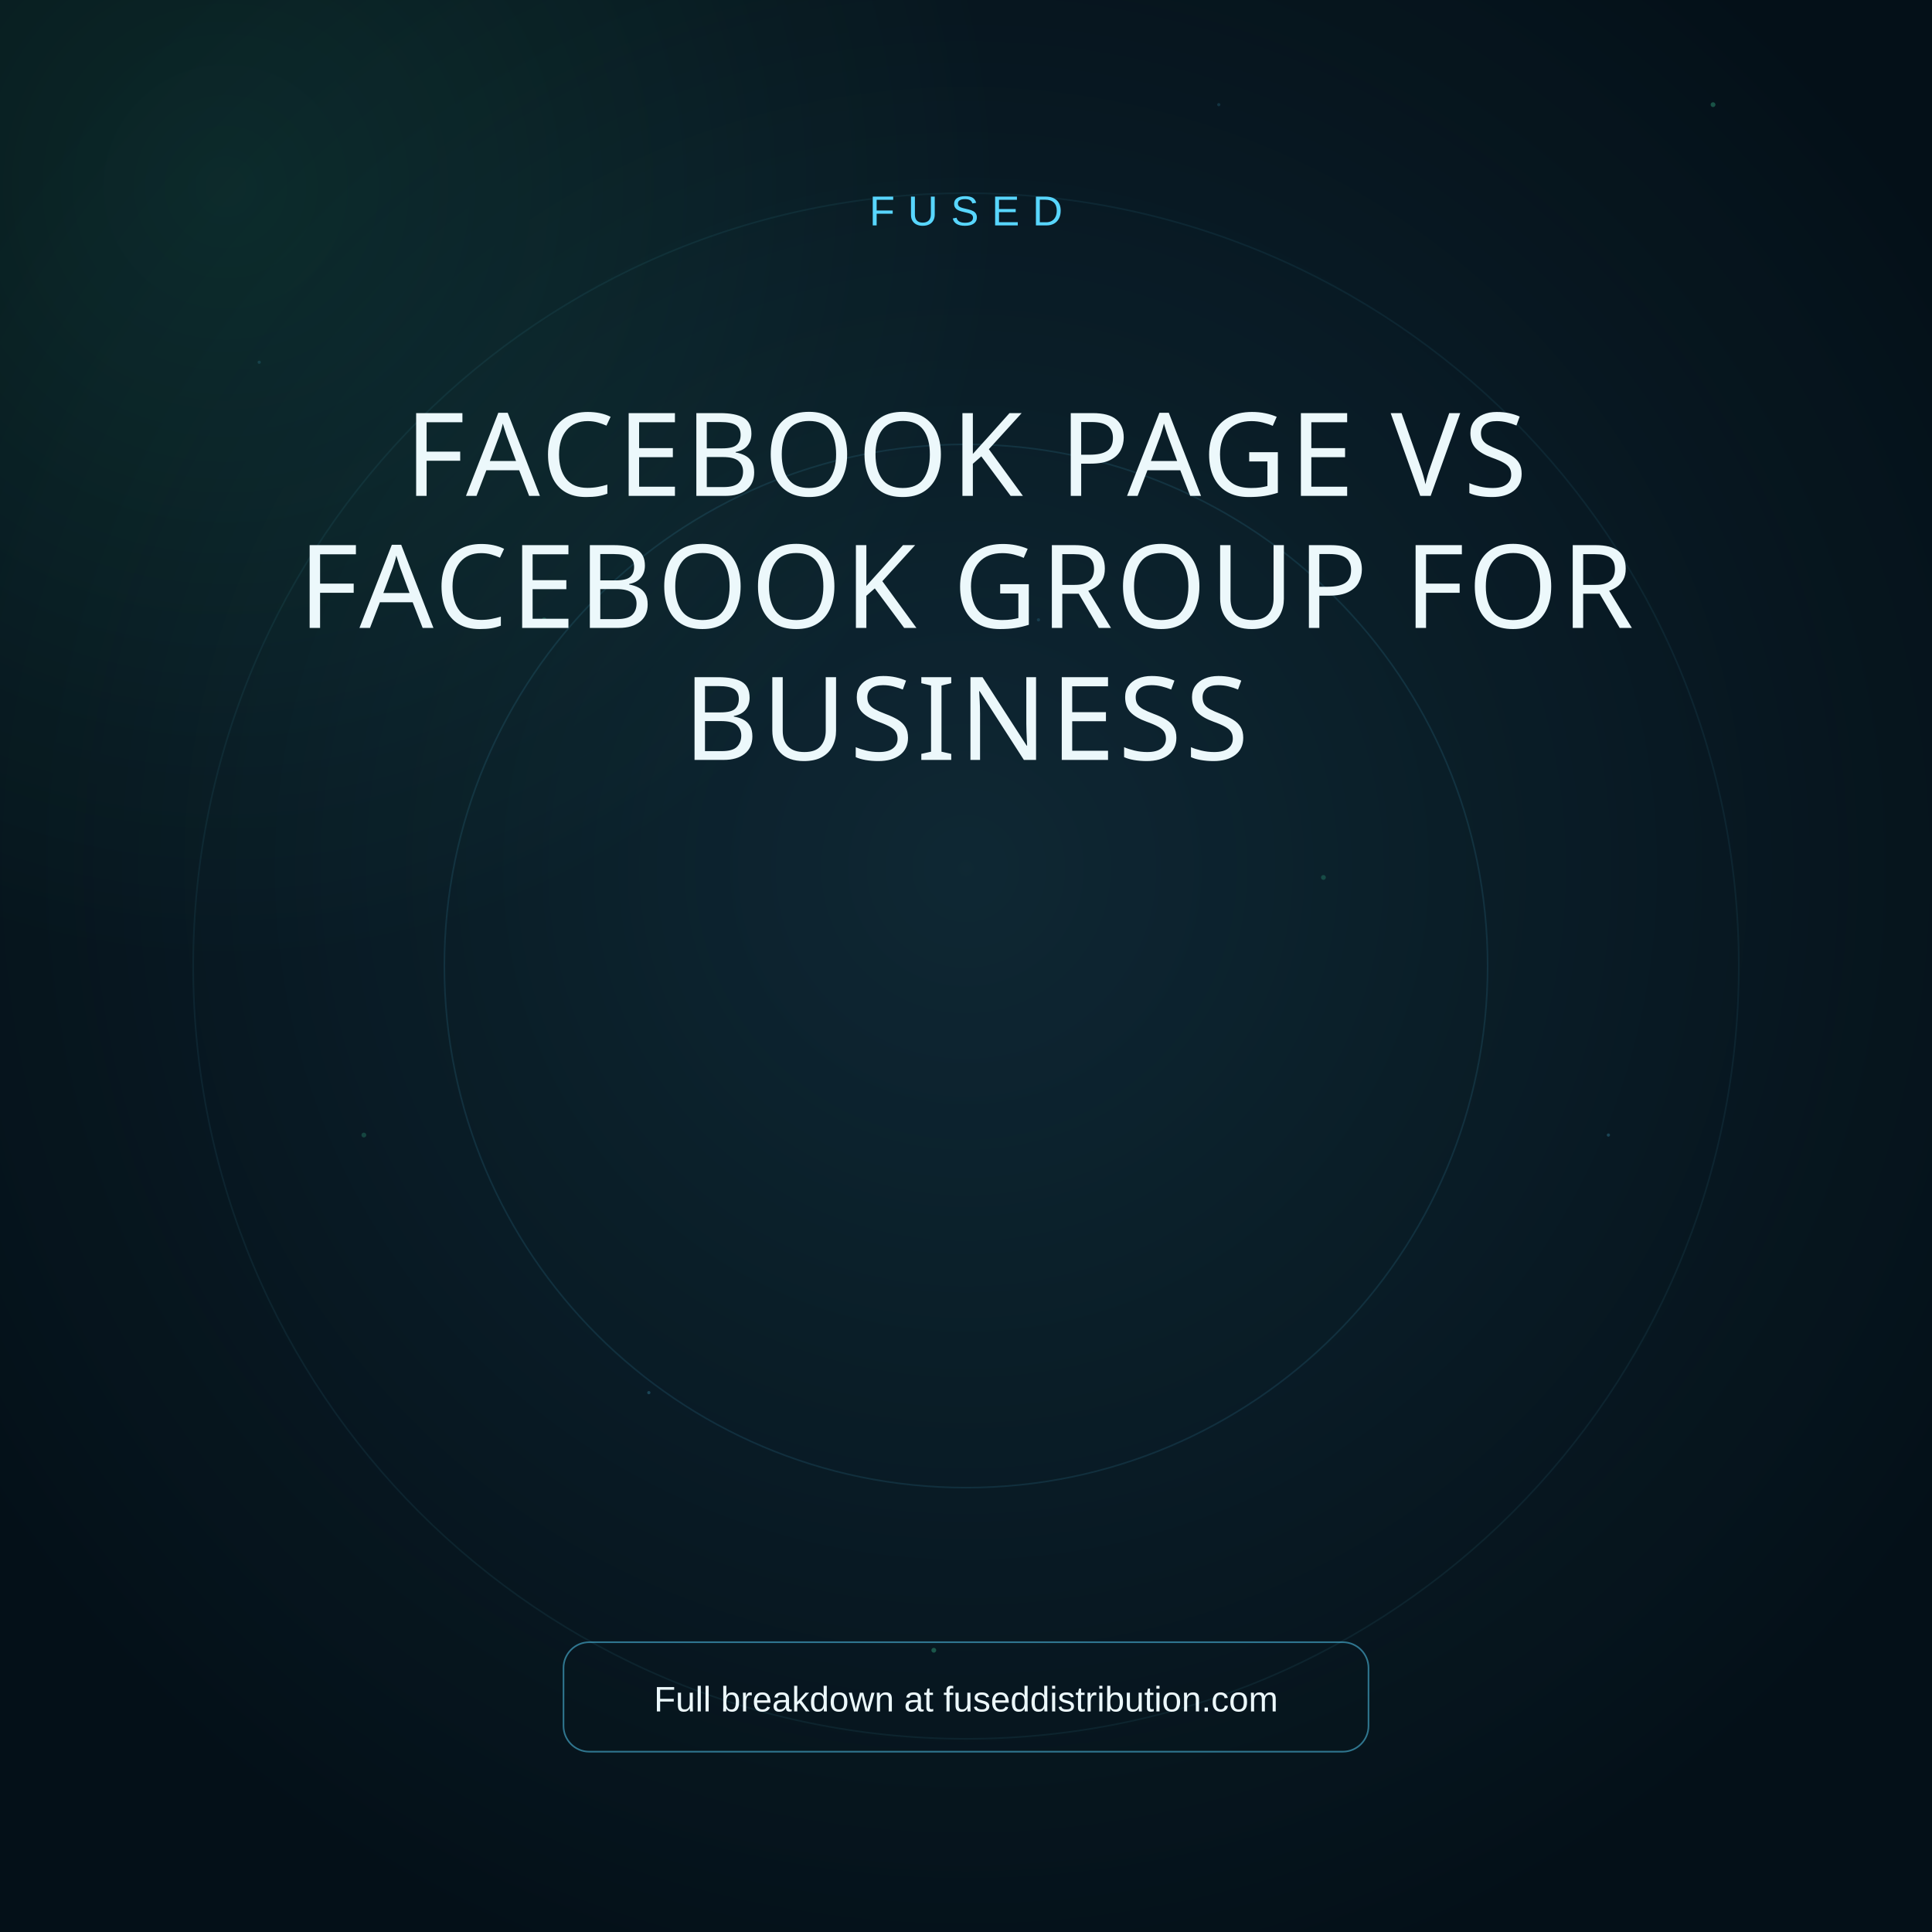
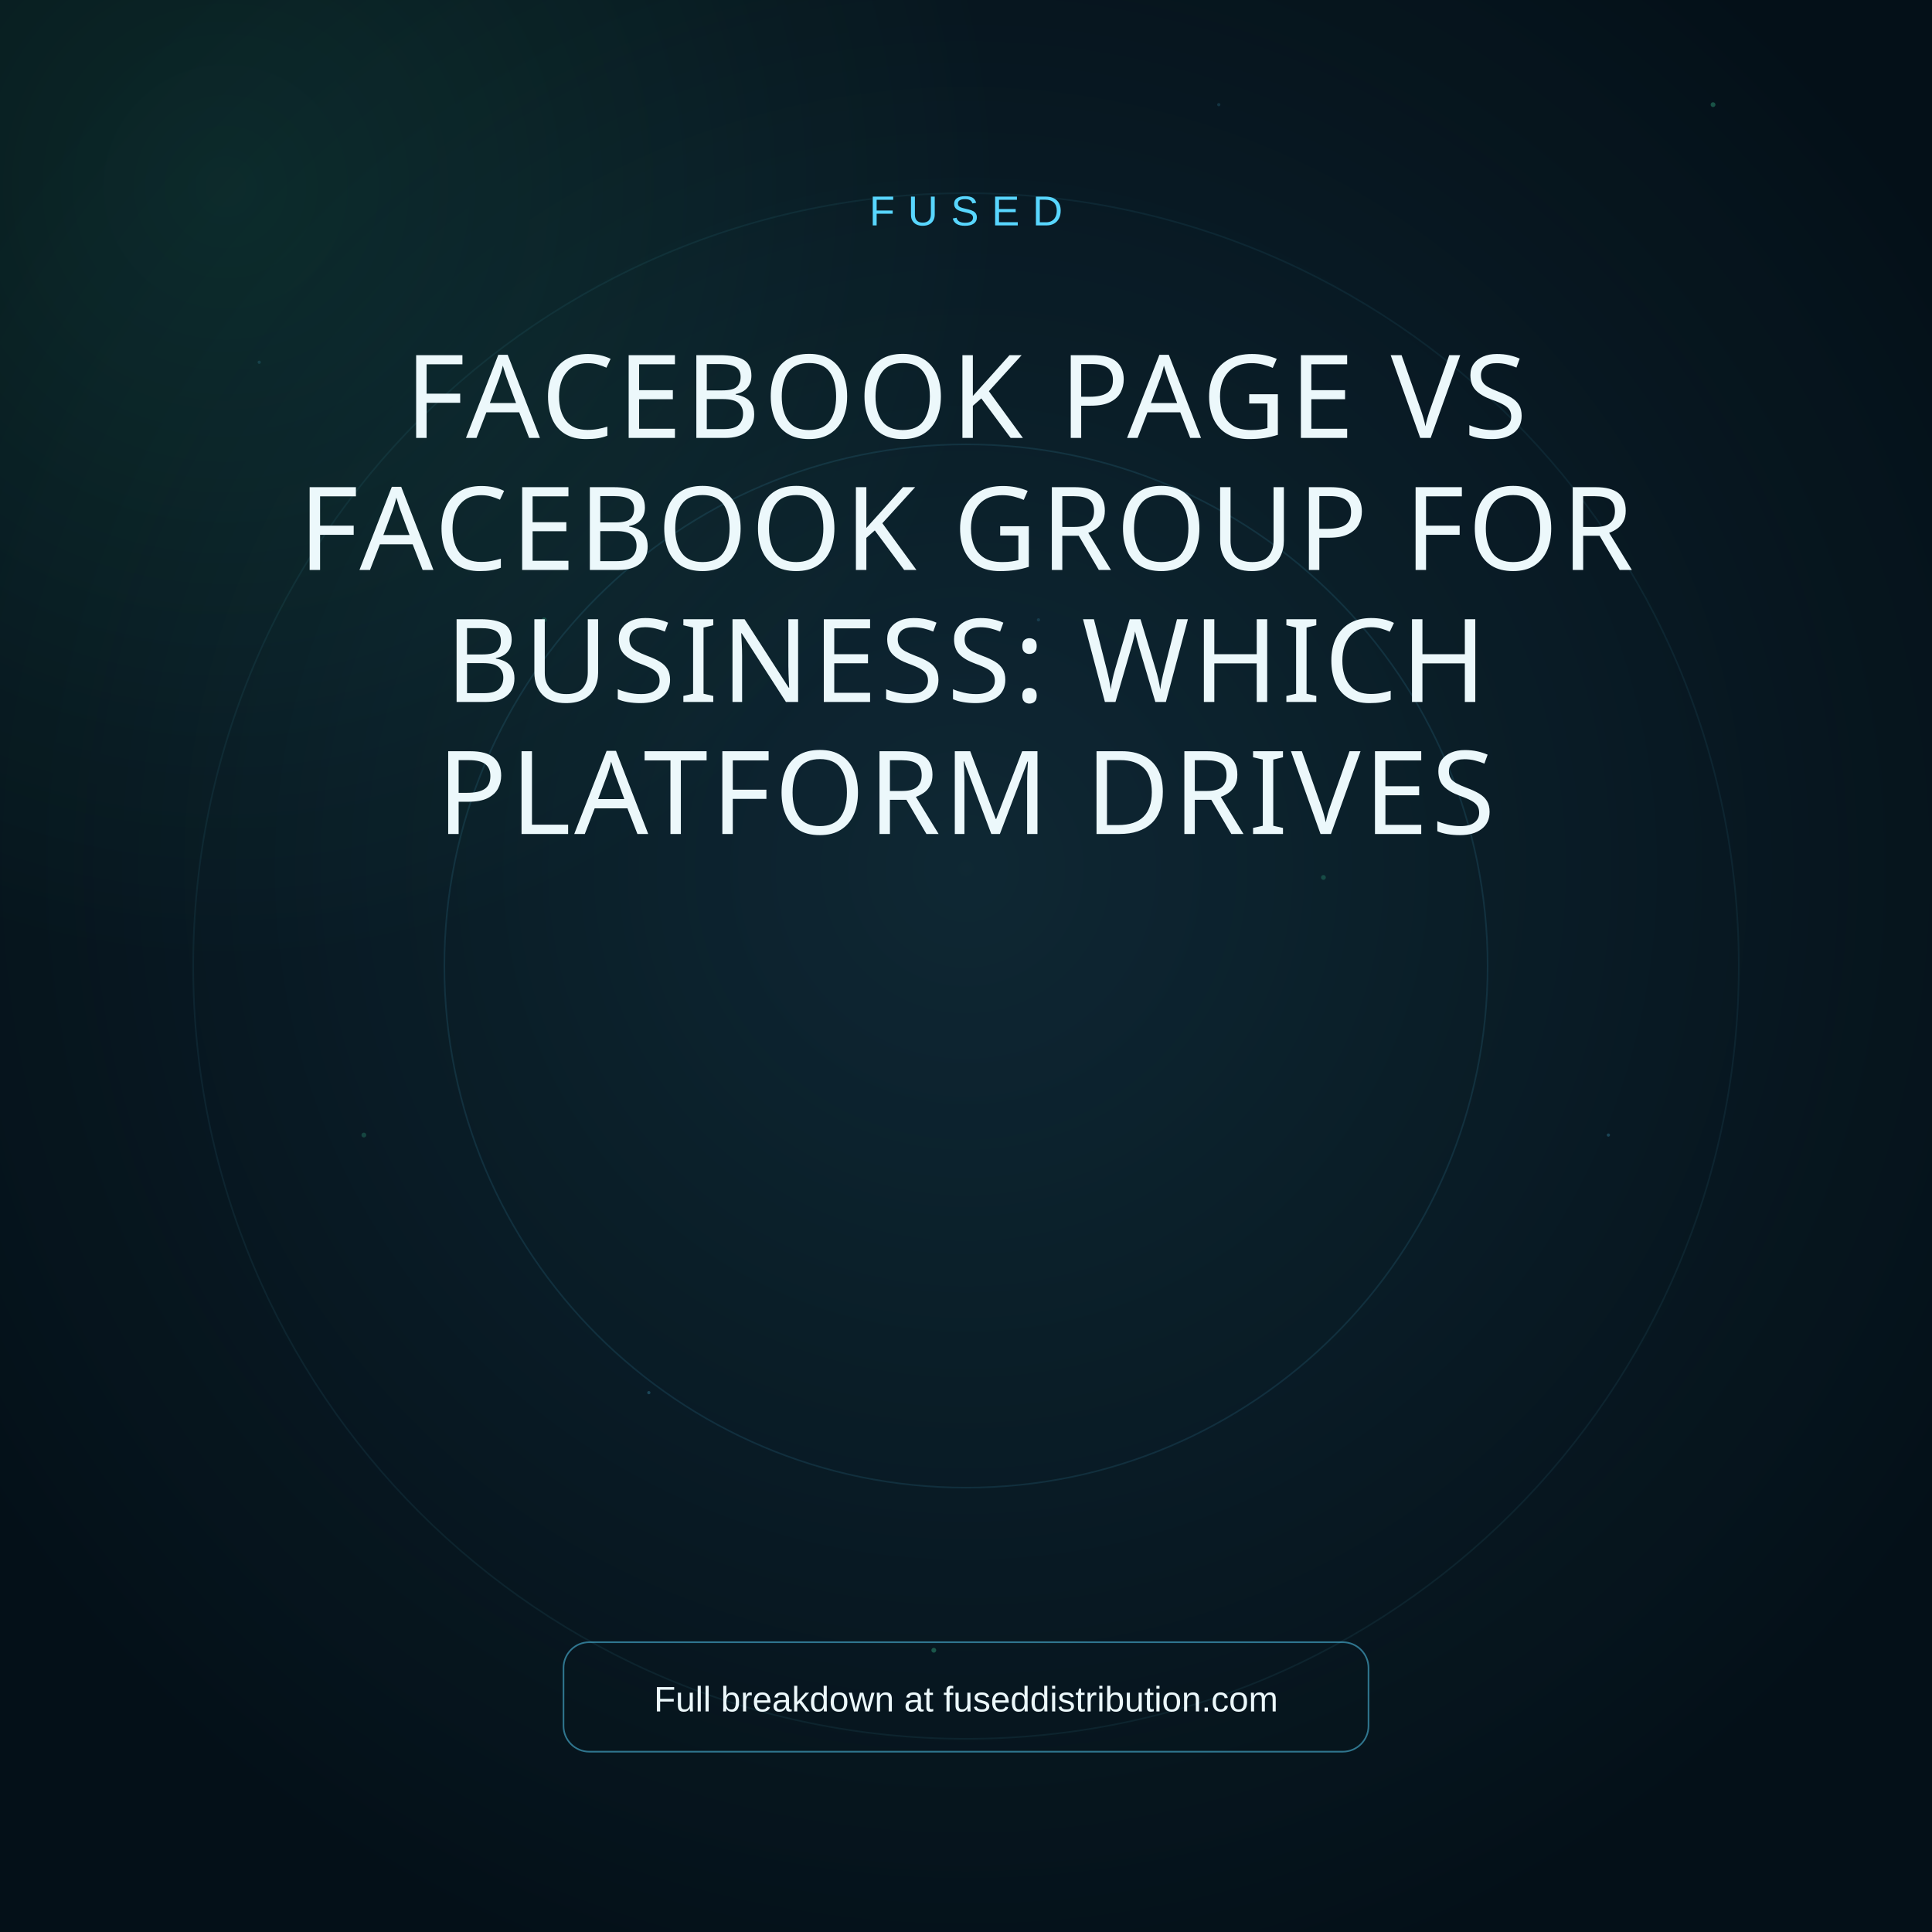
<svg xmlns="http://www.w3.org/2000/svg" width="1200" height="1200" viewBox="0 0 1200 1200">
  <rect width="1200" height="1200" fill="#041018" />
  <radialGradient id="g1" cx="50%" cy="45%" r="60%">
    <stop offset="0%" stop-color="#58d6ff" stop-opacity="0.12" />
    <stop offset="100%" stop-color="#58d6ff" stop-opacity="0" />
  </radialGradient>
  <radialGradient id="g2" cx="12%" cy="10%" r="40%">
    <stop offset="0%" stop-color="#4dffb8" stop-opacity="0.10" />
    <stop offset="100%" stop-color="#4dffb8" stop-opacity="0" />
  </radialGradient>
  <rect width="1200" height="1200" fill="url(#g1)" />
  <rect width="1200" height="1200" fill="url(#g2)" />
  <circle cx="600" cy="600" r="480" fill="none" stroke="#58d6ff" stroke-opacity="0.07" />
  <circle cx="600" cy="600" r="324" fill="none" stroke="#58d6ff" stroke-opacity="0.11" />
  <circle cx="757" cy="65" r="1" fill="#58d6ff" opacity="0.15" />
  <circle cx="338" cy="385" r="1.5" fill="#4dffb8" opacity="0.19" />
  <circle cx="999" cy="705" r="1" fill="#58d6ff" opacity="0.23" />
  <circle cx="580" cy="1025" r="1.5" fill="#4dffb8" opacity="0.27" />
  <circle cx="161" cy="225" r="1" fill="#58d6ff" opacity="0.15" />
  <circle cx="822" cy="545" r="1.5" fill="#4dffb8" opacity="0.19" />
  <circle cx="403" cy="865" r="1" fill="#58d6ff" opacity="0.23" />
  <circle cx="1064" cy="65" r="1.5" fill="#4dffb8" opacity="0.27" />
  <circle cx="645" cy="385" r="1" fill="#58d6ff" opacity="0.15" />
  <circle cx="226" cy="705" r="1.5" fill="#4dffb8" opacity="0.19" />
  <text x="600" y="140" font-family="Arial, sans-serif" font-size="26" fill="#58d6ff" text-anchor="middle" letter-spacing="8">FUSED</text>
-   <text x="600" y="308" font-family="Impact, sans-serif" font-size="72" fill="#ecf8fb" text-anchor="middle" letter-spacing="2">FACEBOOK PAGE VS</text>
-   <text x="600" y="390" font-family="Impact, sans-serif" font-size="72" fill="#ecf8fb" text-anchor="middle" letter-spacing="2">FACEBOOK GROUP FOR</text>
-   <text x="600" y="472" font-family="Impact, sans-serif" font-size="72" fill="#ecf8fb" text-anchor="middle" letter-spacing="2">BUSINESS</text>
+   <text x="600" y="272" font-family="Impact, sans-serif" font-size="72" fill="#ecf8fb" text-anchor="middle" letter-spacing="2">FACEBOOK PAGE VS</text>
+   <text x="600" y="354" font-family="Impact, sans-serif" font-size="72" fill="#ecf8fb" text-anchor="middle" letter-spacing="2">FACEBOOK GROUP FOR</text>
+   <text x="600" y="436" font-family="Impact, sans-serif" font-size="72" fill="#ecf8fb" text-anchor="middle" letter-spacing="2">BUSINESS: WHICH</text>
+   <text x="600" y="518" font-family="Impact, sans-serif" font-size="72" fill="#ecf8fb" text-anchor="middle" letter-spacing="2">PLATFORM DRIVES</text>
  <rect x="350" y="1020" width="500" height="68" rx="16" fill="none" stroke="#58d6ff" stroke-opacity="0.5" />
  <text x="600" y="1063" font-family="Arial, sans-serif" font-size="22" fill="#ecf8fb" text-anchor="middle">Full breakdown at fuseddistribution.com</text>
</svg>
